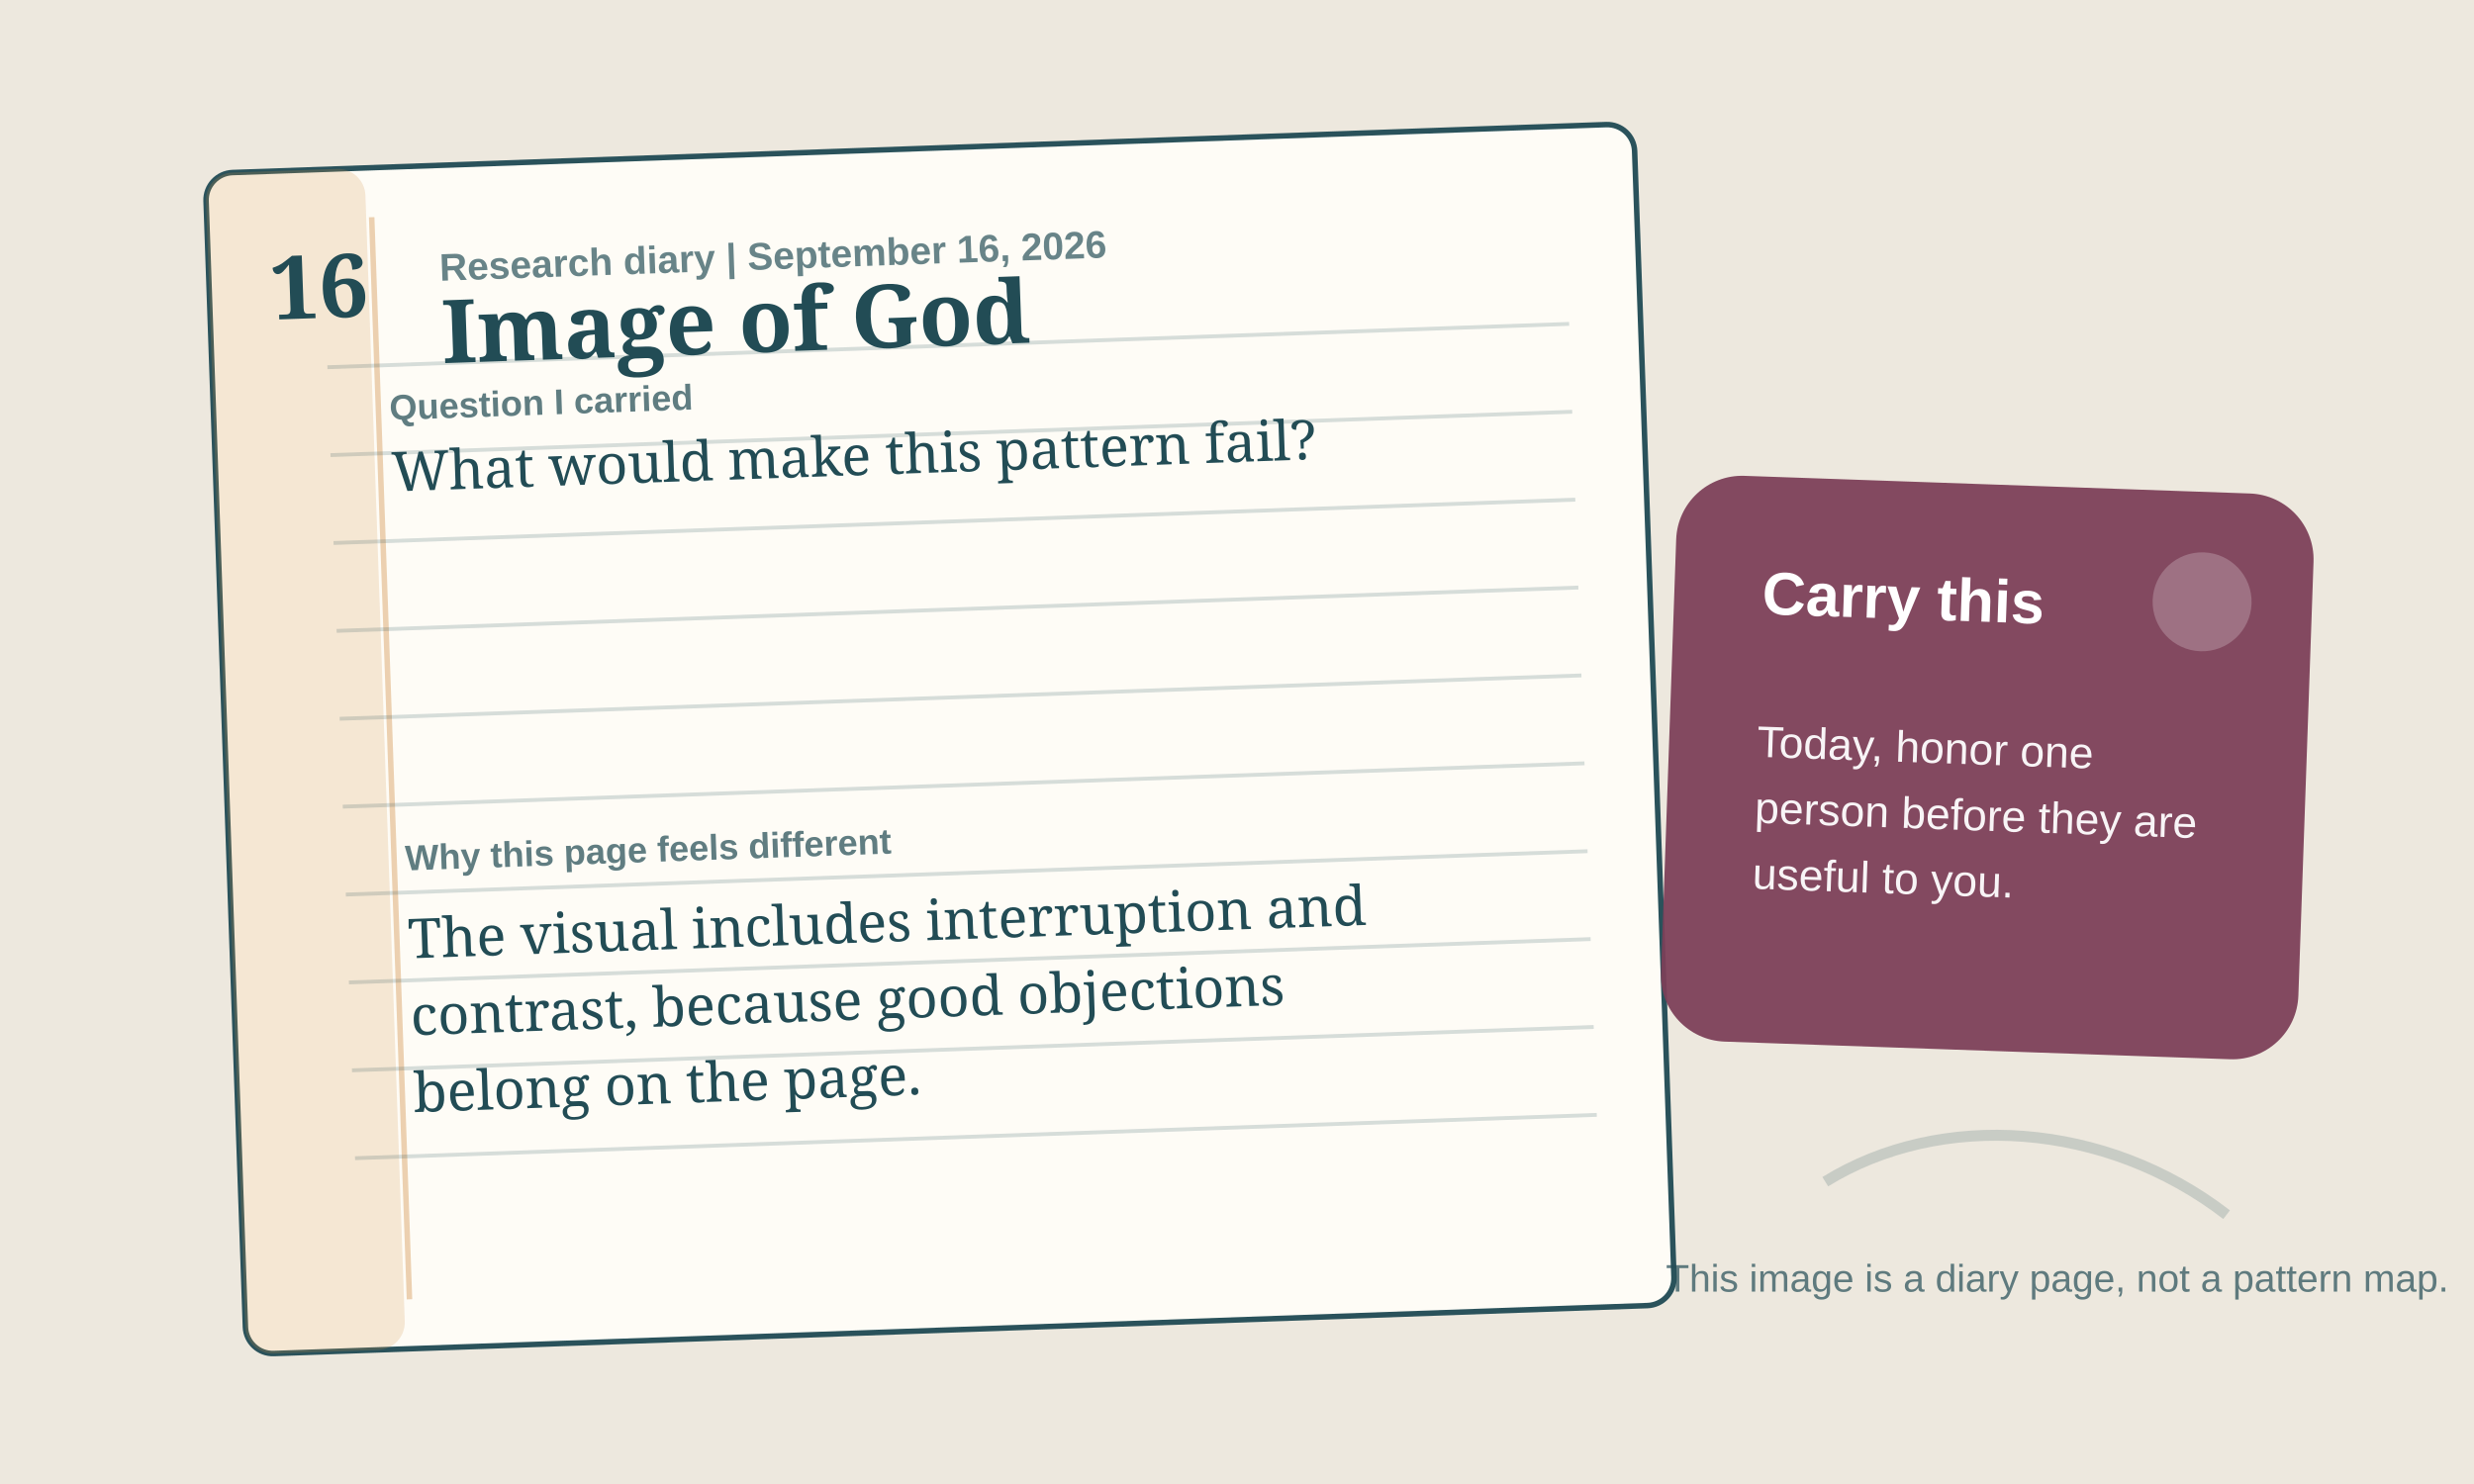
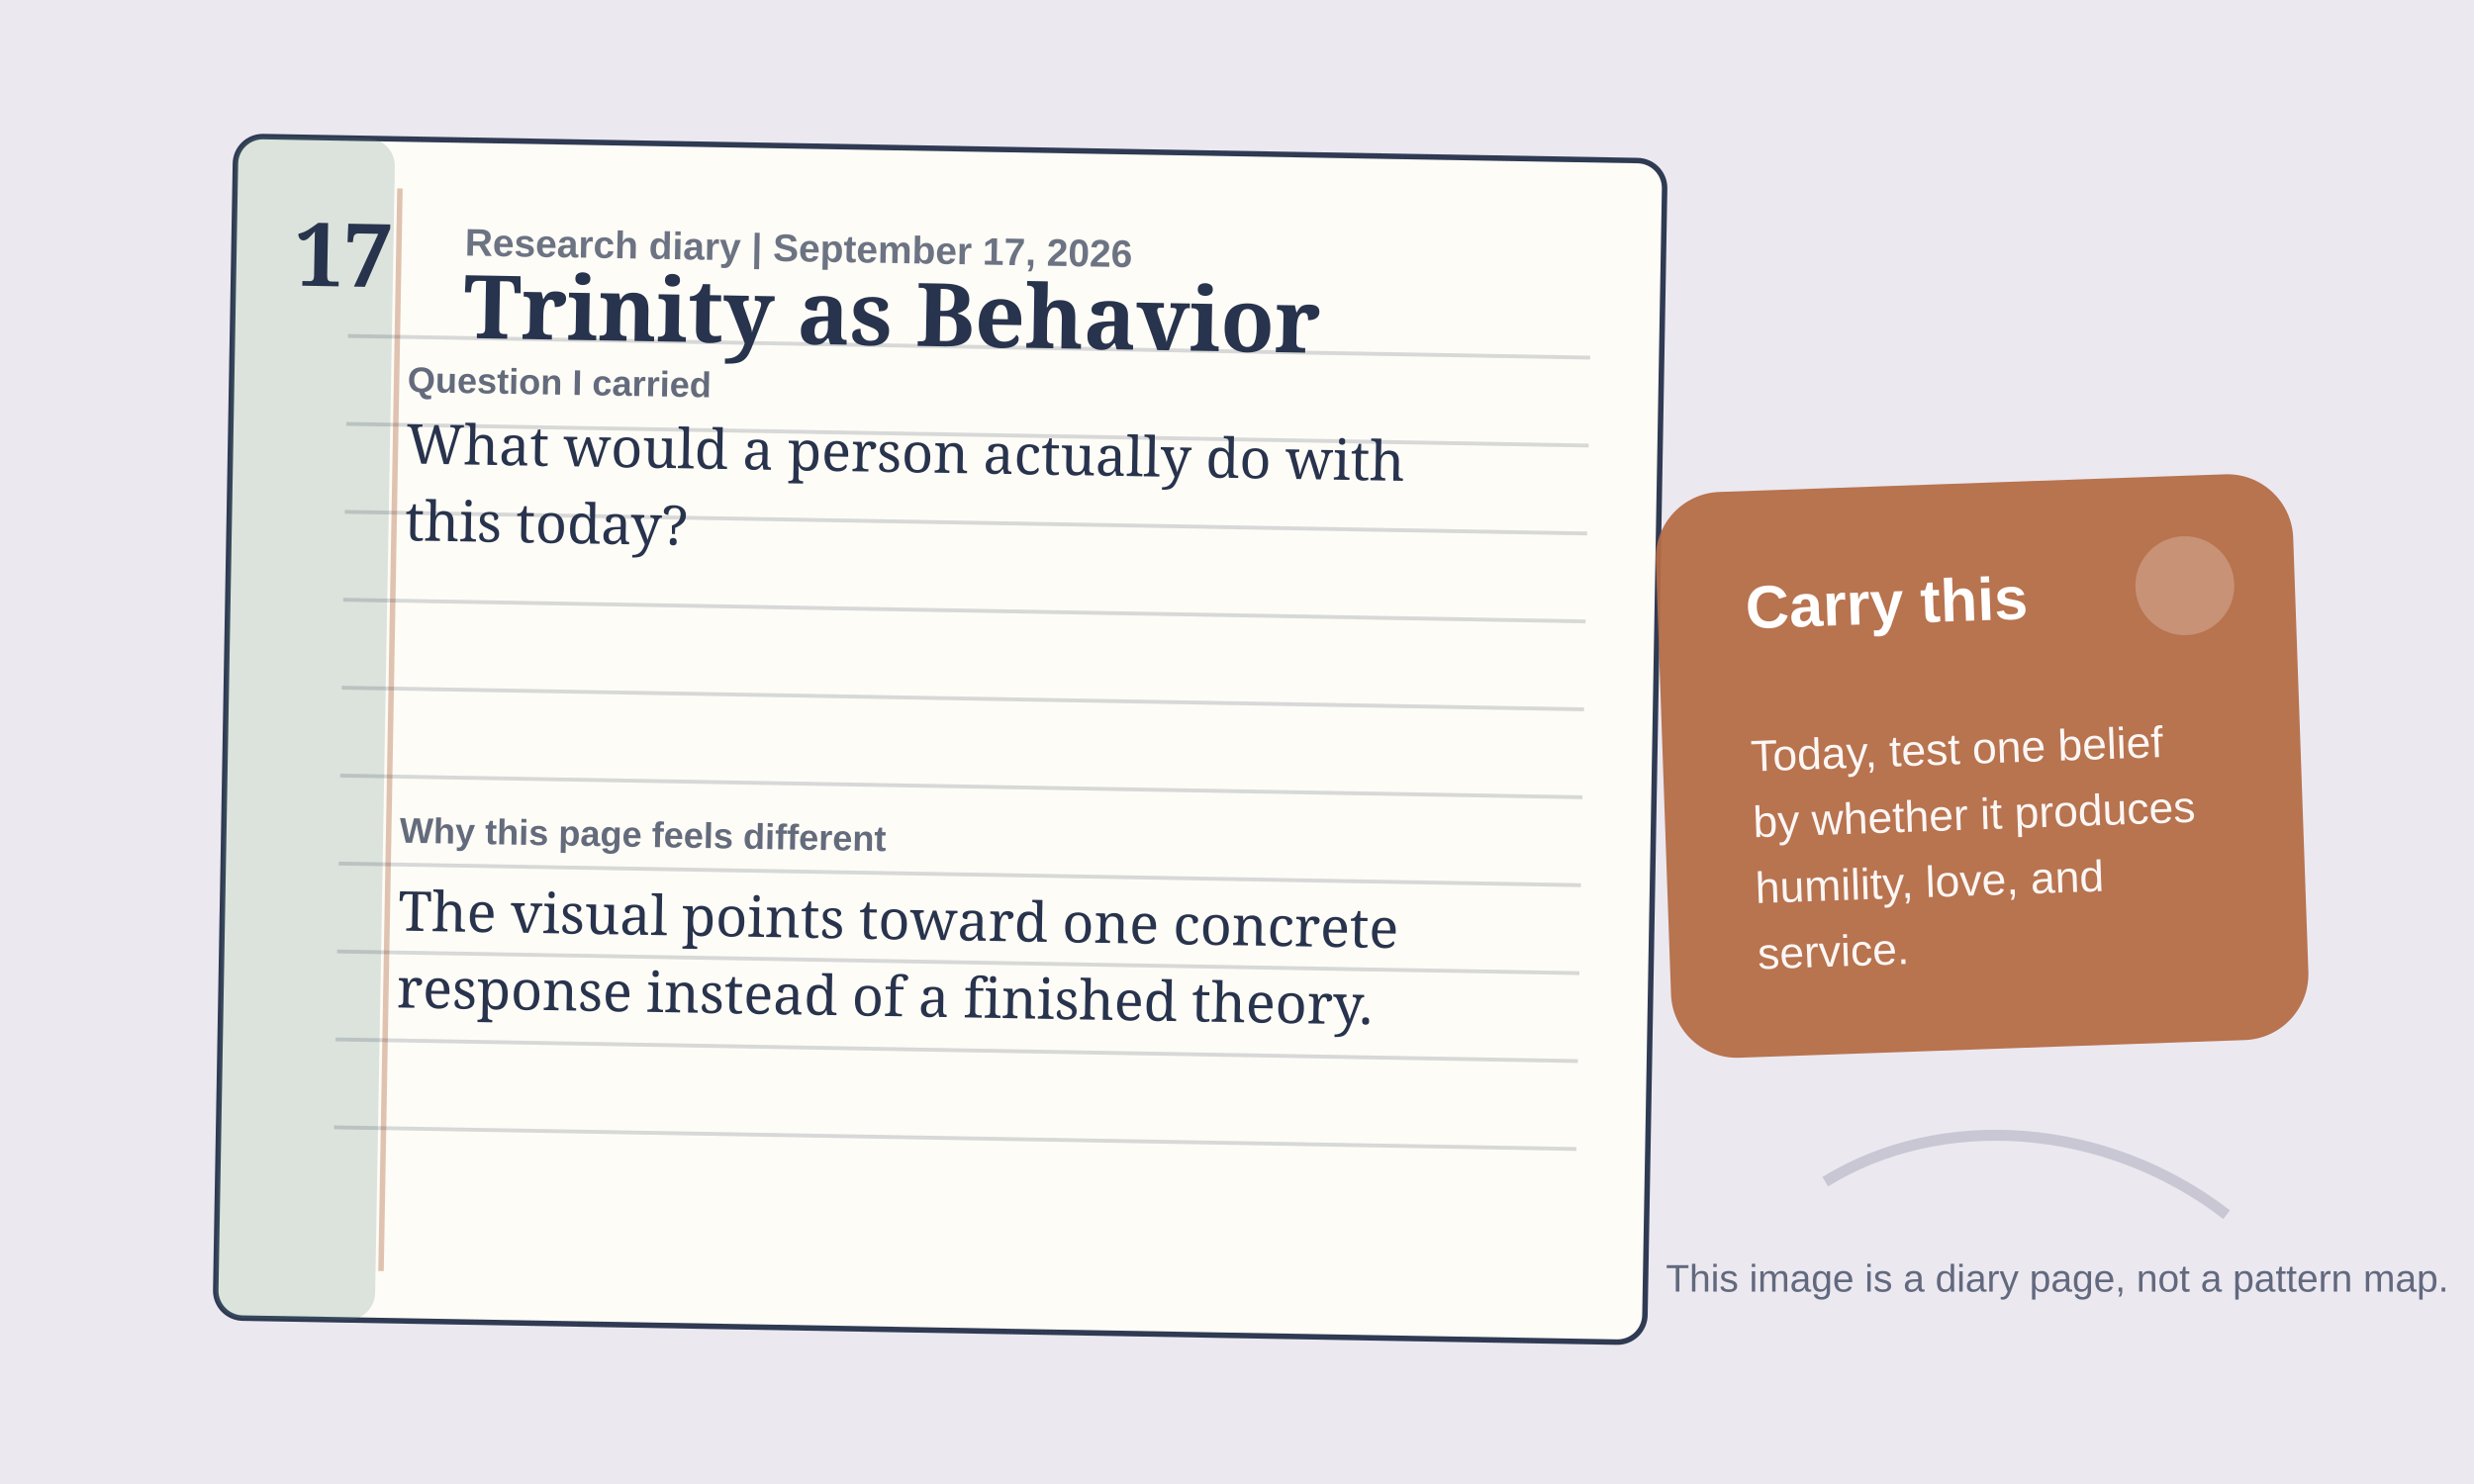
<svg xmlns="http://www.w3.org/2000/svg" width="900" height="540" viewBox="0 0 900 540" role="img" aria-labelledby="title desc">
  <style>
-     .eyebrow { font: 700 14px Arial, sans-serif; letter-spacing: 0; fill: #224c55; opacity: 0.68; }
-     .title { font: 700 32px Georgia, serif; letter-spacing: 0; fill: #224c55; }
-     .diary { font: 20px Georgia, serif; letter-spacing: 0; fill: #224c55; }
-     .label { font: 700 13px Arial, sans-serif; letter-spacing: 0; fill: #224c55; opacity: 0.72; }
+     .eyebrow { font: 700 14px Arial, sans-serif; letter-spacing: 0; fill: #28334d; opacity: 0.68; }
+     .title { font: 700 32px Georgia, serif; letter-spacing: 0; fill: #28334d; }
+     .diary { font: 20px Georgia, serif; letter-spacing: 0; fill: #28334d; }
+     .label { font: 700 13px Arial, sans-serif; letter-spacing: 0; fill: #28334d; opacity: 0.72; }
    .cardtitle { font: 700 22px Arial, sans-serif; letter-spacing: 0; fill: #ffffff; }
    .cardtext { font: 16px Arial, sans-serif; letter-spacing: 0; fill: #ffffff; opacity: 0.94; }
-     .small { font: 14px Arial, sans-serif; letter-spacing: 0; fill: #224c55; opacity: 0.70; }
+     .small { font: 14px Arial, sans-serif; letter-spacing: 0; fill: #28334d; opacity: 0.70; }
  </style>
-   <rect width="900" height="540" fill="#f7efe5" />
-   <rect x="0" y="0" width="900" height="540" fill="#224c55" opacity="0.05" />
-   <g transform="rotate(-2 340 270)">
-     <rect x="82" y="54" width="520" height="430" rx="10" fill="#fffdf7" stroke="#224c55" stroke-width="2" opacity="0.96" />
-     <rect x="82" y="54" width="58" height="430" rx="10" fill="#d18f46" opacity="0.20" />
-     <line x1="142" y1="72" x2="142" y2="466" stroke="#d18f46" stroke-width="2" opacity="0.40" />
-     <line x1="124" y1="126" x2="576" y2="126" stroke="#224c55" stroke-width="1.4" opacity="0.18" />
-     <line x1="124" y1="158" x2="576" y2="158" stroke="#224c55" stroke-width="1.4" opacity="0.18" />
-     <line x1="124" y1="190" x2="576" y2="190" stroke="#224c55" stroke-width="1.4" opacity="0.18" />
-     <line x1="124" y1="222" x2="576" y2="222" stroke="#224c55" stroke-width="1.4" opacity="0.18" />
-     <line x1="124" y1="254" x2="576" y2="254" stroke="#224c55" stroke-width="1.4" opacity="0.18" />
-     <line x1="124" y1="286" x2="576" y2="286" stroke="#224c55" stroke-width="1.4" opacity="0.18" />
-     <line x1="124" y1="318" x2="576" y2="318" stroke="#224c55" stroke-width="1.4" opacity="0.18" />
-     <line x1="124" y1="350" x2="576" y2="350" stroke="#224c55" stroke-width="1.4" opacity="0.18" />
-     <line x1="124" y1="382" x2="576" y2="382" stroke="#224c55" stroke-width="1.4" opacity="0.18" />
-     <line x1="124" y1="414" x2="576" y2="414" stroke="#224c55" stroke-width="1.4" opacity="0.18" />
-     <text x="166" y="96" class="eyebrow">Research diary | September 16, 2026</text>
-     <text x="166" y="126" class="title">Image of God</text>
+   <rect width="900" height="540" fill="#f4f1f8" />
+   <rect x="0" y="0" width="900" height="540" fill="#28334d" opacity="0.05" />
+   <g transform="rotate(1 340 270)">
+     <rect x="82" y="54" width="520" height="430" rx="10" fill="#fffdf7" stroke="#28334d" stroke-width="2" opacity="0.96" />
+     <rect x="82" y="54" width="58" height="430" rx="10" fill="#4f7d73" opacity="0.20" />
+     <line x1="142" y1="72" x2="142" y2="466" stroke="#b56b45" stroke-width="2" opacity="0.40" />
+     <line x1="124" y1="126" x2="576" y2="126" stroke="#28334d" stroke-width="1.4" opacity="0.18" />
+     <line x1="124" y1="158" x2="576" y2="158" stroke="#28334d" stroke-width="1.4" opacity="0.18" />
+     <line x1="124" y1="190" x2="576" y2="190" stroke="#28334d" stroke-width="1.4" opacity="0.18" />
+     <line x1="124" y1="222" x2="576" y2="222" stroke="#28334d" stroke-width="1.4" opacity="0.18" />
+     <line x1="124" y1="254" x2="576" y2="254" stroke="#28334d" stroke-width="1.4" opacity="0.18" />
+     <line x1="124" y1="286" x2="576" y2="286" stroke="#28334d" stroke-width="1.4" opacity="0.18" />
+     <line x1="124" y1="318" x2="576" y2="318" stroke="#28334d" stroke-width="1.4" opacity="0.18" />
+     <line x1="124" y1="350" x2="576" y2="350" stroke="#28334d" stroke-width="1.4" opacity="0.18" />
+     <line x1="124" y1="382" x2="576" y2="382" stroke="#28334d" stroke-width="1.4" opacity="0.18" />
+     <line x1="124" y1="414" x2="576" y2="414" stroke="#28334d" stroke-width="1.4" opacity="0.18" />
+     <text x="166" y="96" class="eyebrow">Research diary | September 17, 2026</text>
+     <text x="166" y="126" class="title">Trinity as Behavior</text>
    <text x="146" y="146" class="label">Question I carried</text>
-     <text x="104" y="108" class="title">16</text>
+     <text x="104" y="108" class="title">17</text>
  </g>
-   <g transform="rotate(-2 340 270)">
-     <text x="146" y="172" class="diary">What would make this pattern fail?</text>
+   <g transform="rotate(1 340 270)">
+     <text x="146" y="172" class="diary">What would a person actually do with</text>
+     <text x="146" y="200" class="diary">this today?</text>
    <text x="146" y="310" class="label">Why this page feels different</text>
-     <text x="146" y="342" class="diary">The visual includes interruption and</text>
-     <text x="146" y="370" class="diary">contrast, because good objections</text>
-     <text x="146" y="398" class="diary">belong on the page.</text>
+     <text x="146" y="342" class="diary">The visual points toward one concrete</text>
+     <text x="146" y="370" class="diary">response instead of a finished theory.</text>
  </g>
-   <g transform="rotate(2 714 306)">
-     <rect x="606" y="176" width="232" height="206" rx="24" fill="#7c3f58" opacity="0.94" />
+   <g transform="rotate(-2 714 306)">
+     <rect x="606" y="176" width="232" height="206" rx="24" fill="#b56b45" opacity="0.94" />
    <circle cx="798" cy="216" r="18" fill="#ffffff" opacity="0.22" />
    <text x="638" y="226" class="cardtitle">Carry this</text>
-     <text x="638" y="278" class="cardtext">Today, honor one</text>
-     <text x="638" y="302" class="cardtext">person before they are</text>
-     <text x="638" y="326" class="cardtext">useful to you.</text>
+     <text x="638" y="278" class="cardtext">Today, test one belief</text>
+     <text x="638" y="302" class="cardtext">by whether it produces</text>
+     <text x="638" y="326" class="cardtext">humility, love, and</text>
+     <text x="638" y="350" class="cardtext">service.</text>
  </g>
-   <path d="M664 430 C706 404 766 408 810 442" fill="none" stroke="#224c55" stroke-width="4" opacity="0.18" />
+   <path d="M664 430 C706 404 766 408 810 442" fill="none" stroke="#28334d" stroke-width="4" opacity="0.18" />
  <text x="606" y="470" class="small">This image is a diary page, not a pattern map.</text>
</svg>
